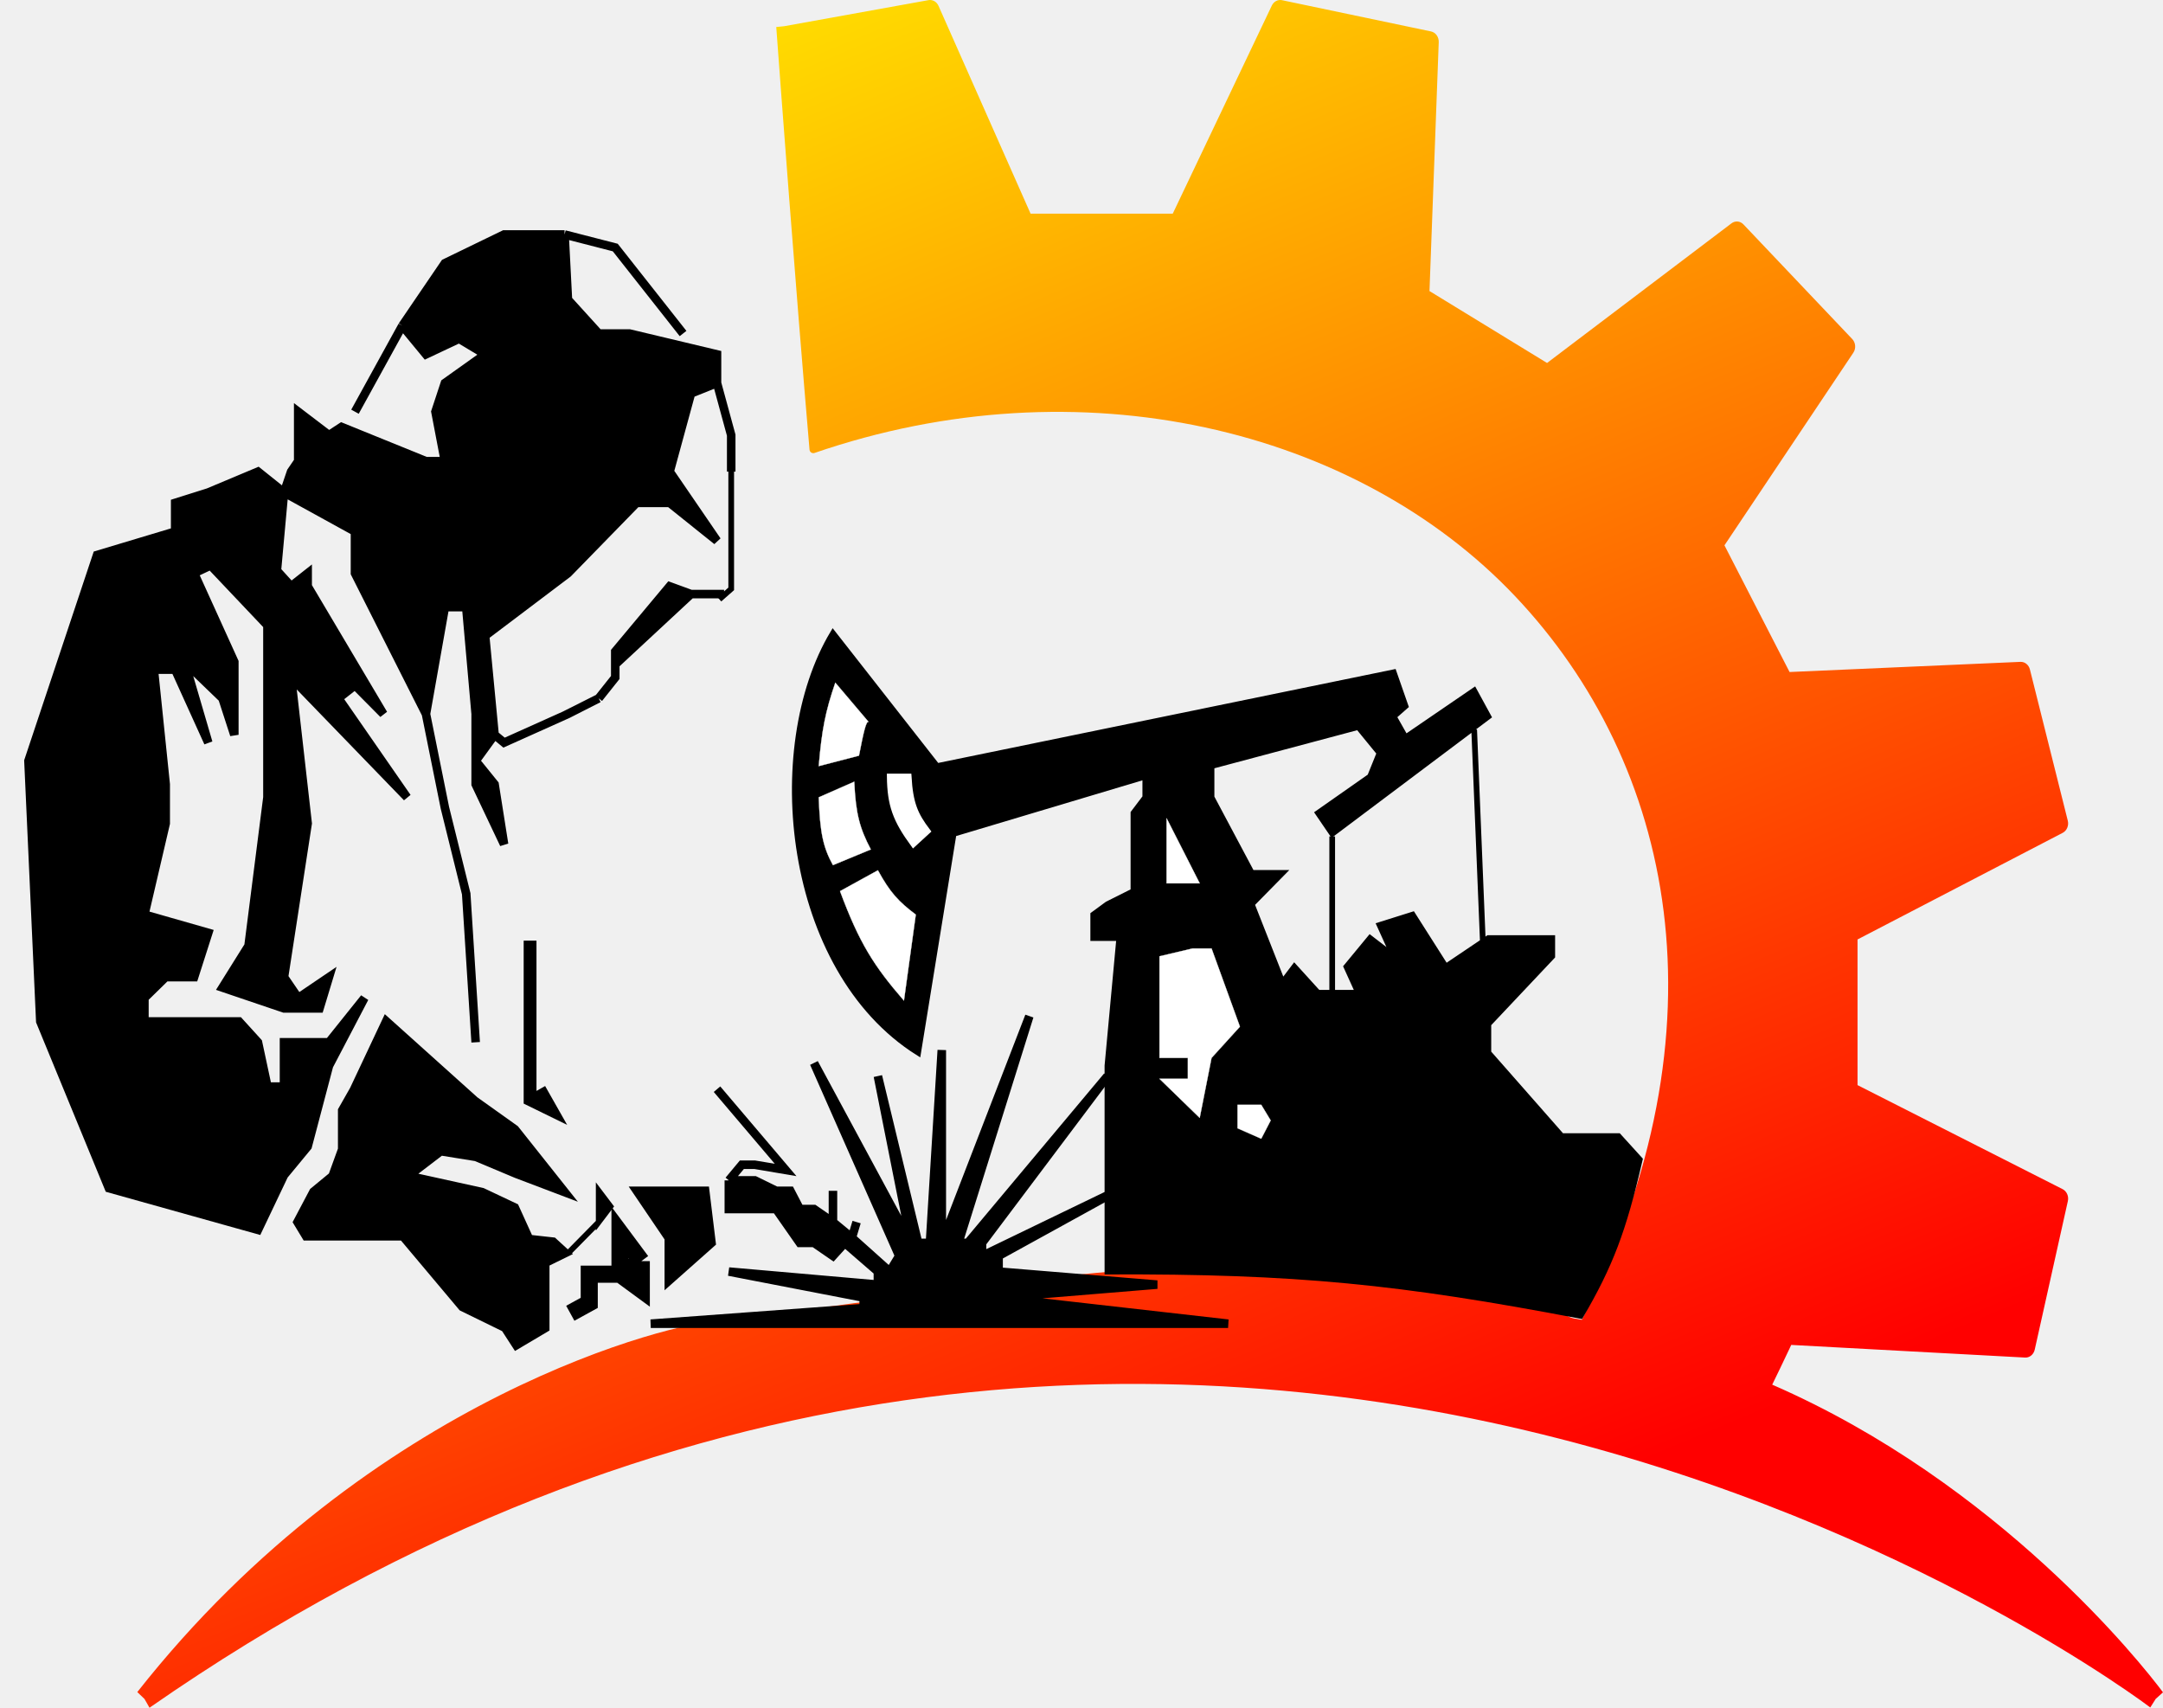
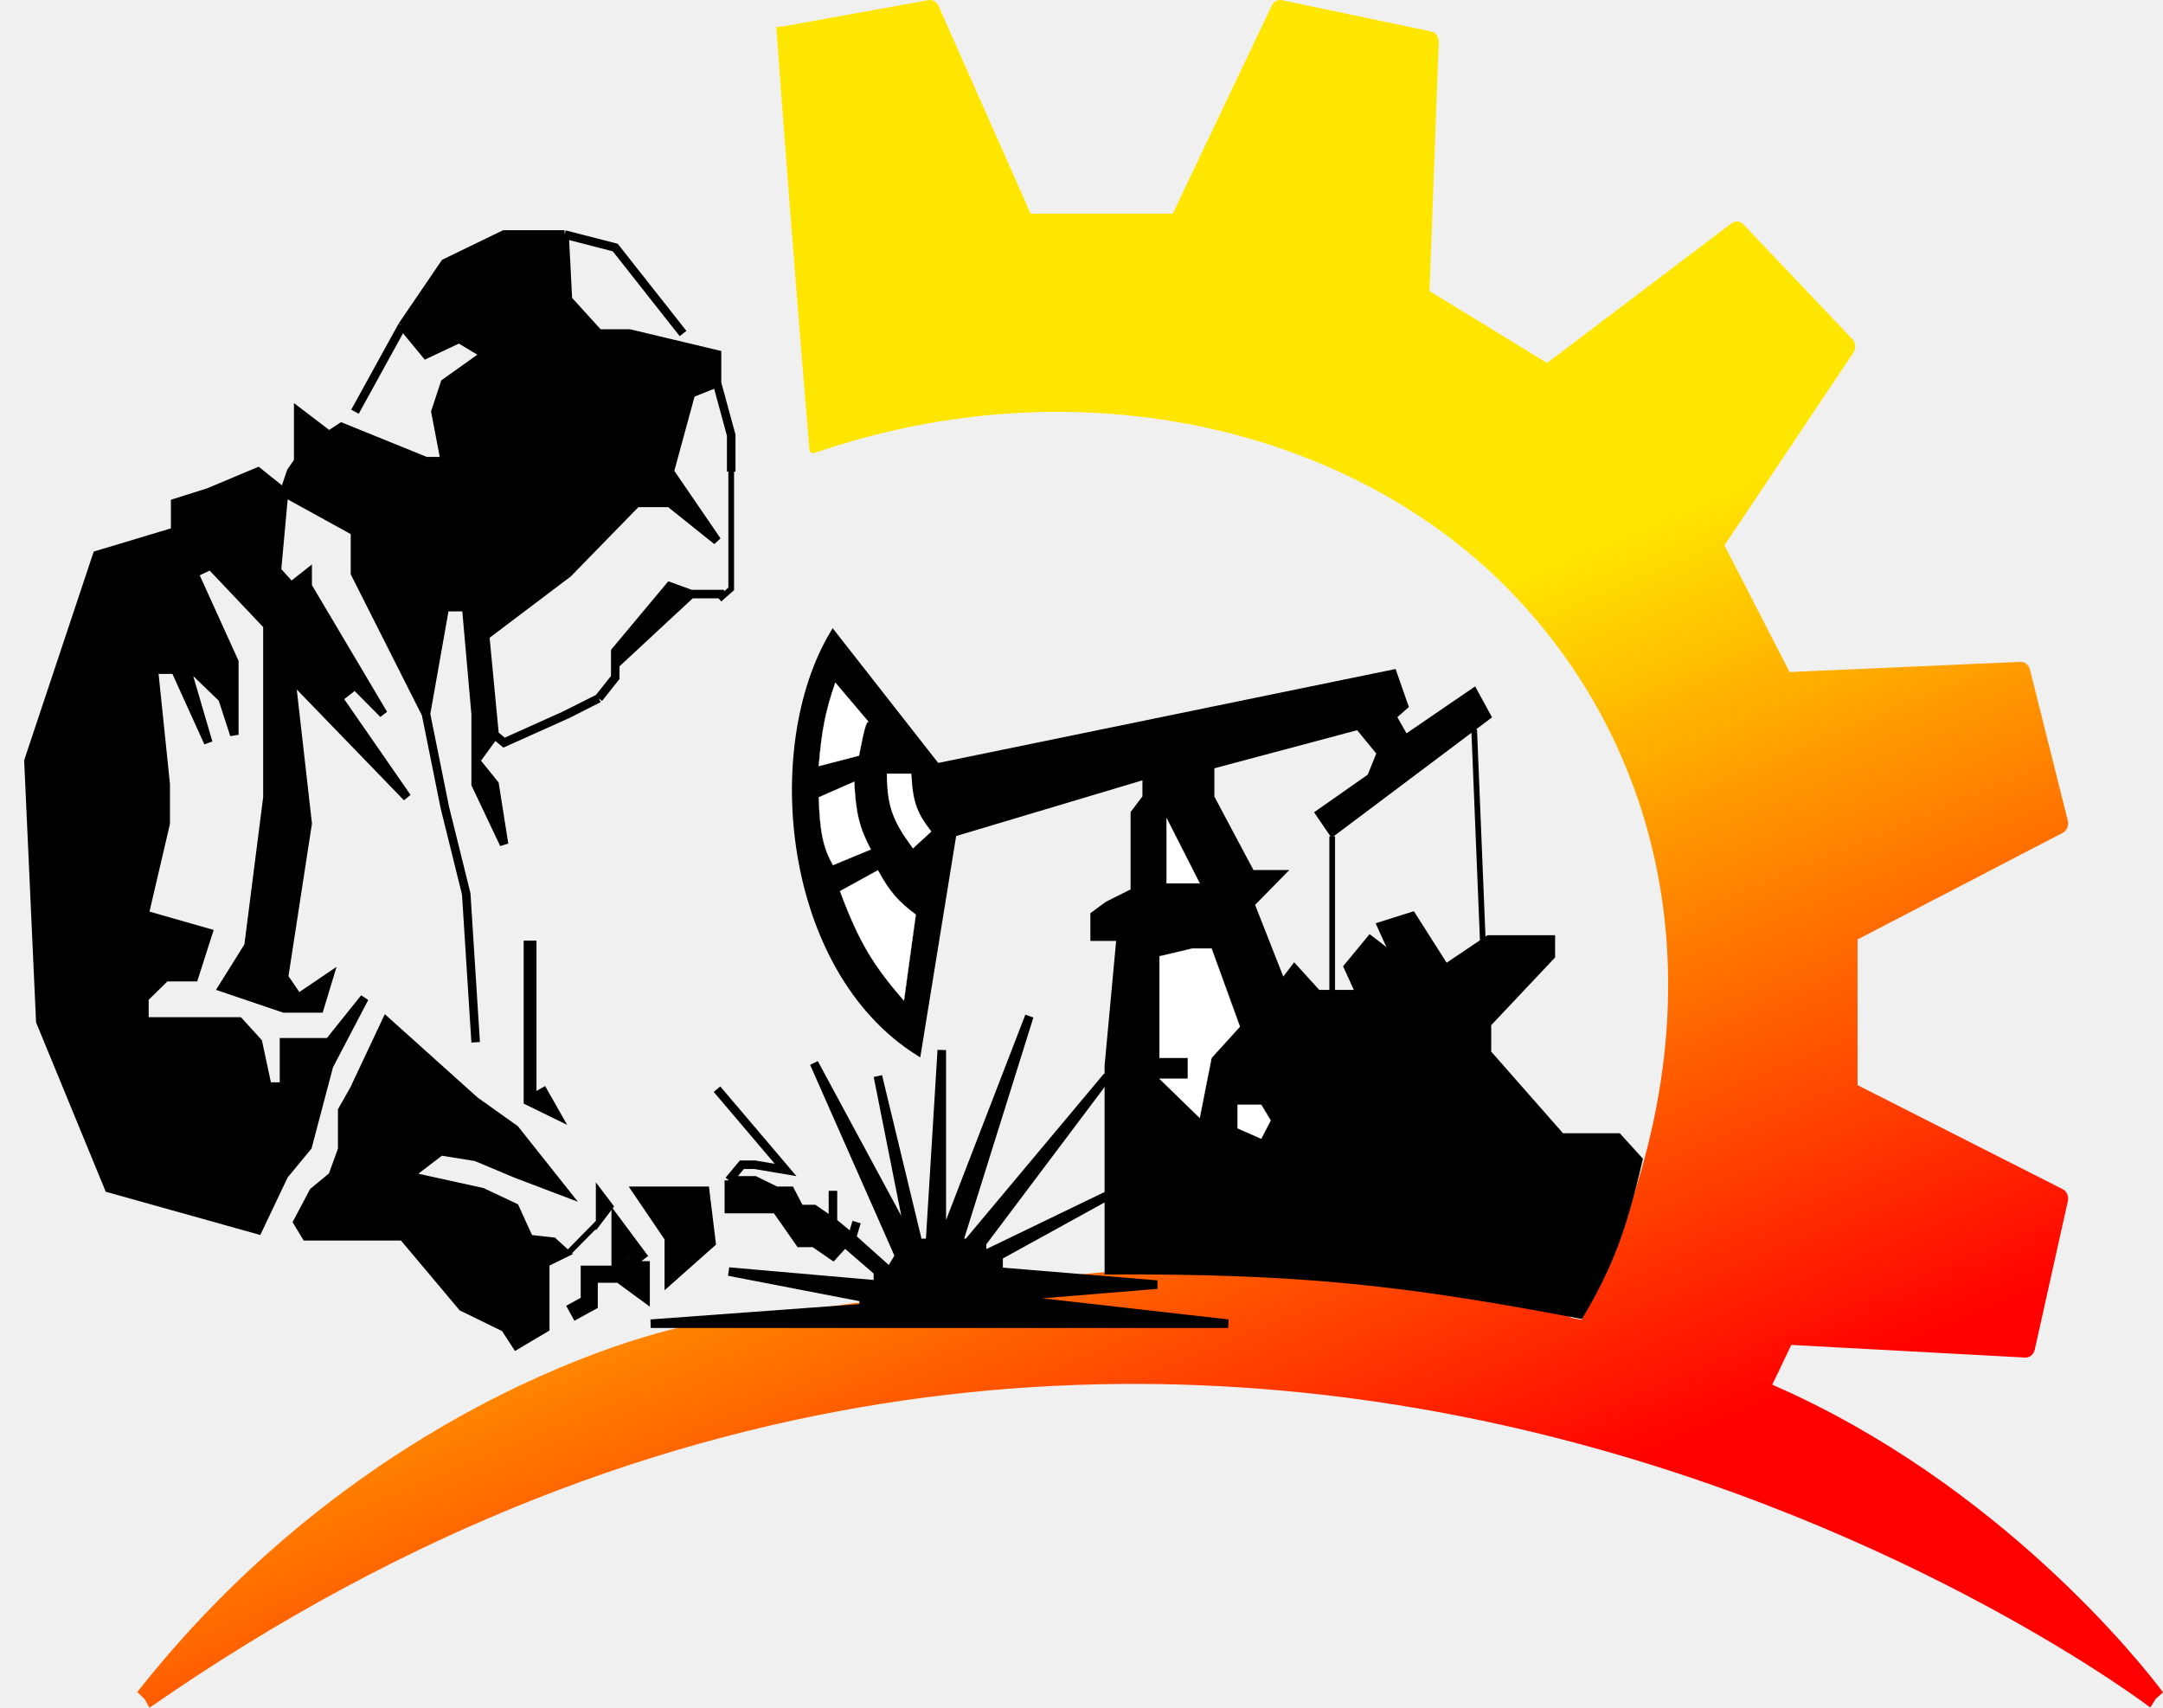
<svg xmlns="http://www.w3.org/2000/svg" width="76" height="60" viewBox="0 0 76 60" fill="none">
  <path fill-rule="evenodd" clip-rule="evenodd" d="M44.687 0.196C44.755 0.053 44.9 -0.024 45.044 0.006L50.282 1.105C50.443 1.139 50.558 1.298 50.552 1.48L50.227 10.226L54.358 12.753L60.839 7.846C60.969 7.748 61.143 7.763 61.257 7.883L65.081 11.912C65.202 12.039 65.219 12.245 65.119 12.393L60.591 19.16L62.879 23.611L70.99 23.254C71.145 23.247 71.283 23.358 71.324 23.522L72.654 28.832C72.698 29.004 72.622 29.185 72.476 29.261L65.267 33.007V38.125L72.473 41.78C72.618 41.854 72.695 42.03 72.657 42.2L71.493 47.419C71.455 47.589 71.313 47.706 71.154 47.697L62.937 47.253C62.922 47.286 62.906 47.32 62.89 47.355C62.792 47.564 62.669 47.823 62.547 48.075C62.448 48.281 62.35 48.482 62.269 48.649C70.23 52.118 75.25 58.45 76 59.459L75.743 59.69C75.553 59.991 75.553 59.991 75.553 59.991L75.552 59.99L75.548 59.987L75.531 59.974C75.515 59.963 75.491 59.945 75.46 59.922C75.396 59.875 75.301 59.805 75.175 59.715C74.922 59.535 74.546 59.274 74.053 58.95C73.067 58.301 71.616 57.402 69.757 56.402C66.041 54.402 60.7 52.001 54.21 50.401C41.233 47.201 23.661 47.2 5.253 60L5.076 59.69L4.824 59.45C8.936 54.23 13.676 50.974 17.564 49.023C19.509 48.048 21.243 47.398 22.582 46.991C23.888 46.594 24.845 46.421 25.258 46.416C34.664 45.225 39.189 44.286 44.481 44.585C50.883 44.946 52.1 45.313 53.5 45.5C54.2 45.593 54.939 46.261 55.3 46.322C55.3 46.322 55.505 46.358 55.582 46.371C60.792 36.109 58.815 26.836 53.231 20.943C47.667 15.07 37.974 12.691 28.602 15.92C28.496 15.957 28.707 15.881 28.602 15.92H28.572C28.538 15.92 28.505 15.906 28.481 15.882V15.882C28.46 15.861 28.447 15.833 28.444 15.803C27.947 10.011 27.422 2.961 27.275 0.949L27.552 0.921L32.623 0.005C32.768 -0.021 32.912 0.06 32.976 0.206L36.211 7.507H41.206L44.687 0.196Z" fill="url(#paint0_linear_67_516)" />
  <path d="M18.625 33.049V38.634L19.373 39L18.958 38.268" stroke="black" stroke-width="0.45" />
  <path d="M12.39 38.268L13.554 35.796L16.713 38.634L18.126 39.641L20 42L18.126 41.289L16.713 40.696L15.5 40.5L14.468 41.289L16.962 41.838L18.126 42.388L18.625 43.486L19.456 43.578L19.955 44.035L21.036 42.937V41.838L21.452 42.388L21.036 42.937L19.955 44.035L19.207 44.402V45.134V46.69L18.126 47.331L17.711 46.69L16.214 45.958L14.136 43.486H10.727L10.395 42.937L10.976 41.838L11.642 41.289L11.974 40.373V39L12.39 38.268Z" fill="black" />
  <path d="M19.955 44.035L19.207 44.402V45.134V46.69L18.126 47.331L17.711 46.69L16.214 45.958L14.136 43.486H10.727L10.395 42.937L10.976 41.838L11.642 41.289L11.974 40.373V39L12.39 38.268L13.554 35.796L16.713 38.634L18.126 39.641L20 42L18.126 41.289L16.713 40.696L15.5 40.5L14.468 41.289L16.962 41.838L18.126 42.388L18.625 43.486L19.456 43.578L19.955 44.035ZM19.955 44.035L21.036 42.937M21.036 42.937L21.452 42.388L21.036 41.838V42.937Z" stroke="black" stroke-width="0.2" />
  <path d="M25.692 16.387V20.69L25.276 21.056" stroke="black" stroke-width="0.2" />
  <path d="M1 26.733L3.411 19.5L6.155 18.676V17.669L7.318 17.303L9.064 16.57L9.979 17.303L10.228 16.57L10.478 16.204V14.465L11.559 15.289L12 15L14.967 16.204H15.632L15.3 14.465L15.632 13.458L17.046 12.451L16.131 11.902L14.967 12.451L14.136 11.444L15.632 9.247L17.711 8.239H19.837L19.955 10.528L21.036 11.718H22.117L25.193 12.451V13.458L24.279 13.824L23.53 16.57L25.193 19L23.53 17.669H22.366L19.955 20.141L17.046 22.338L17.378 25.817L17.711 26.092L19.837 25.138L21.036 24.535L21.618 23.803V23.345V22.887L23.53 20.599L24.279 20.873L21.618 23.345V23.803L21.036 24.535L19.955 25.085L19.837 25.138L17.711 26.092L17.378 25.817L16.713 26.733L17.378 27.556L17.711 29.662L16.713 27.556V26.733V25.085L16.381 21.331H15.632L14.967 25.085L12.473 20.141V18.676L9.979 17.303L9.729 20.049L10.228 20.599L10.81 20.141V20.599L13.471 25.085L12.473 24.078L11.891 24.535L14.302 28.014L10.228 23.803L10.81 28.93L9.979 34.331L10.478 35.063L11.559 34.331L11.226 35.43H9.979L7.817 34.697L8.732 33.233L9.397 28.014V24.078V21.972L7.402 19.866L6.82 20.141L8.233 23.254V25.817L7.817 24.535L6.487 23.254L7.318 26.092L6.155 23.528H5.406L5.822 27.556V28.93L5.074 32.134L7.318 32.775L6.82 34.331H5.822L5.074 35.063V35.888H7.318H8.399L9.064 36.62L9.397 38.176H9.979V36.62H11.559L12.806 35.063L11.559 37.444L10.81 40.282L9.979 41.289L9.064 43.212L3.827 41.747L1.416 35.888L1 26.733Z" fill="black" />
  <path d="M9.979 17.303L9.729 20.049L10.228 20.599L10.81 20.141V20.599L13.471 25.085L12.473 24.078L11.891 24.535L14.302 28.014L10.228 23.803L10.81 28.93L9.979 34.331L10.478 35.063L11.559 34.331L11.226 35.43H9.979L7.817 34.697L8.732 33.233L9.397 28.014V24.078V21.972L7.402 19.866L6.82 20.141L8.233 23.254V25.817L7.817 24.535L6.487 23.254L7.318 26.092L6.155 23.528H5.406L5.822 27.556V28.93L5.074 32.134L7.318 32.775L6.82 34.331H5.822L5.074 35.063V35.888H7.318H8.399L9.064 36.62L9.397 38.176H9.979V36.62H11.559L12.806 35.063L11.559 37.444L10.81 40.282L9.979 41.289L9.064 43.212L3.827 41.747L1.416 35.888L1 26.733L3.411 19.5L6.155 18.676V17.669L7.318 17.303L9.064 16.57L9.979 17.303ZM9.979 17.303L12.473 18.676V20.141L14.967 25.085M9.979 17.303L10.228 16.57L10.478 16.204V14.465L11.559 15.289L12 15L14.967 16.204H15.632L15.3 14.465L15.632 13.458L17.046 12.451L16.131 11.902L14.967 12.451L14.136 11.444M14.967 25.085L15.632 28.38L16.381 31.402L16.713 36.62M14.967 25.085L15.632 21.331H16.381L16.713 25.085V26.733M16.713 26.733V27.556L17.711 29.662L17.378 27.556L16.713 26.733ZM16.713 26.733L17.378 25.817M17.378 25.817L17.046 22.338L19.955 20.141L22.366 17.669H23.53L25.193 19L23.53 16.57L24.279 13.824L25.193 13.458M17.378 25.817L17.711 26.092L19.837 25.138M25.193 13.458L25.692 15.289V16.57M25.193 13.458V12.451L22.117 11.718H21.036L19.955 10.528L19.837 8.239M25.442 20.873H24.279M24.279 20.873L23.53 20.599L21.618 22.887V23.345M24.279 20.873L21.618 23.345M21.036 24.535L21.618 23.803V23.345M21.036 24.535L19.955 25.085L19.837 25.138M21.036 24.535L19.837 25.138M19.837 8.239L21.618 8.697L24 11.718M19.837 8.239H17.711L15.632 9.247L14.136 11.444M14.136 11.444L12.473 14.465" stroke="black" stroke-width="0.3" />
  <path d="M20.038 46.141L20.704 45.775V44.768H21.784M21.784 44.768L22.533 45.317V44.31M21.784 44.768V43.303L22.533 44.31M21.784 44.768L22.533 44.31" stroke="black" stroke-width="0.6" />
  <path d="M23.5 43.5L22.373 41.838H24.777L25 43.669L23.5 45V43.5Z" fill="black" />
  <path d="M25.609 42.479V41.472H26.066H26.523L27.271 41.838H27.77L28.103 42.479H28.602L29.267 42.937L29.932 43.486L31.262 44.676L31.595 44.127L28.602 37.352L32.01 43.669L30.846 37.81L32.26 43.669H32.675L33.091 36.895V43.669L36.167 35.704L33.673 43.669H34.006L38.911 37.81L34.505 43.669V44.127L39.243 41.838L35.087 44.127V44.676L40.657 45.134L35.087 45.592L43.151 46.507H22.865L30.348 45.958V45.592L25.609 44.676L30.846 45.134V44.676L29.683 43.669L29.267 44.127L28.602 43.669H28.103L27.271 42.479H25.609Z" fill="black" />
  <path d="M25.609 41.472V42.479H27.271L28.103 43.669H28.602L29.267 44.127L29.683 43.669L30.846 44.676V45.134L25.609 44.676L30.348 45.592V45.958L22.865 46.507H43.151L35.087 45.592L40.657 45.134L35.087 44.676V44.127L39.243 41.838L34.505 44.127V43.669L38.911 37.81L34.006 43.669H33.673L36.167 35.704L33.091 43.669V36.895L32.675 43.669H32.26L30.846 37.81L32.01 43.669L28.602 37.352L31.595 44.127L31.262 44.676L29.932 43.486M25.609 41.472H26.066H26.523L27.271 41.838H27.77L28.103 42.479H28.602L29.267 42.937M25.609 41.472L26.066 40.923H26.523L27.604 41.106L25.193 38.268M29.932 43.486L30.098 42.937M29.932 43.486L29.267 42.937M29.267 42.937V41.838M22.373 41.838L23.5 43.5V45L25 43.669L24.777 41.838H22.373Z" stroke="black" stroke-width="0.3" />
  <path d="M32.26 36.986C27.604 34.056 26.856 26.275 29.267 22.247L32.925 26.916L48.971 23.62L49.386 24.81L48.971 25.176L49.386 25.909L51.797 24.261L52.296 25.176L46.809 29.296L46.31 28.564L48.139 27.282L48.472 26.458L47.723 25.542L42.569 26.916V28.014L43.982 30.669H45.063L43.982 31.768L45.063 34.514L45.479 33.965L46.31 34.88H46.809H47.723L47.308 33.965L48.139 32.958L48.971 33.599L48.472 32.5L49.636 32.134L50.8 33.965L52.102 33.088L52.296 32.958H54.541V33.599L52.296 35.979V36.986L54.873 39.916H56.869L57.617 40.74C57.034 43.264 56.572 44.454 55.538 46.233C49.198 45.025 45.565 44.651 38.911 44.676V37.444L39.327 32.958H38.412V32.134L38.911 31.768L39.825 31.31V28.564L40.241 28.014V27.282L33.507 29.296L32.26 36.986Z" fill="black" />
  <path d="M52.102 33.088L52.296 32.958H54.541V33.599L52.296 35.979V36.986L54.873 39.916H56.869L57.617 40.74C57.034 43.264 56.572 44.454 55.538 46.233C49.198 45.025 45.565 44.651 38.911 44.676V37.444L39.327 32.958H38.412V32.134L38.911 31.768L39.825 31.31V28.564L40.241 28.014V27.282L33.507 29.296L32.26 36.986C27.604 34.056 26.856 26.275 29.267 22.247L32.925 26.916L48.971 23.62L49.386 24.81L48.971 25.176L49.386 25.909L51.797 24.261L52.296 25.176L46.809 29.296L46.31 28.564L48.139 27.282L48.472 26.458L47.723 25.542L42.569 26.916V28.014L43.982 30.669H45.063L43.982 31.768L45.063 34.514L45.479 33.965L46.31 34.88H46.809H47.723L47.308 33.965L48.139 32.958L48.971 33.599L48.472 32.5L49.636 32.134L50.8 33.965L52.102 33.088ZM52.102 33.088L51.797 25.634" stroke="black" stroke-width="0.2" />
  <path d="M40.74 37.902L42.153 39.275L42.569 37.169L43.566 36.071L42.569 33.324H41.904L40.74 33.599V37.169H41.737V37.902H40.74Z" fill="white" stroke="white" stroke-width="0.01" />
  <path d="M40.989 28.747V31.035H42.153L40.989 28.747Z" fill="white" stroke="white" stroke-width="0.01" />
  <path d="M43.483 39.641V38.817H44.315L44.647 39.366L44.315 40.007L43.483 39.641Z" fill="white" stroke="white" stroke-width="0.01" />
  <path d="M46.809 29.387V34.88" stroke="black" stroke-width="0.2" />
  <path d="M30.015 27.465L28.768 28.014C28.812 29.276 28.929 29.78 29.267 30.395L30.597 29.845C30.205 29.1 30.066 28.591 30.015 27.465Z" fill="white" />
  <path d="M30.846 30.578L29.516 31.31C30.193 33.13 30.706 33.938 31.761 35.155L32.177 32.134C31.576 31.682 31.274 31.362 30.846 30.578Z" fill="white" />
  <path d="M30.015 27.465L28.768 28.014C28.812 29.276 28.929 29.78 29.267 30.395L30.597 29.845C30.205 29.1 30.066 28.591 30.015 27.465Z" stroke="white" stroke-width="0.01" />
  <path d="M30.846 30.578L29.516 31.31C30.193 33.13 30.706 33.938 31.761 35.155L32.177 32.134C31.576 31.682 31.274 31.362 30.846 30.578Z" stroke="white" stroke-width="0.01" />
  <path d="M29.35 23.986C29.001 25.003 28.876 25.647 28.768 26.916L30.181 26.549C30.351 25.677 30.43 25.346 30.514 25.359L29.35 23.986Z" fill="white" stroke="white" stroke-width="0.01" />
  <path d="M32.093 29.662C31.466 28.802 31.274 28.283 31.262 27.282H31.927C31.983 28.24 32.158 28.631 32.592 29.204L32.093 29.662Z" fill="white" stroke="white" stroke-width="0.2" />
  <defs>
    <linearGradient id="paint0_linear_67_516" x1="21.937" y1="9.08553e-08" x2="45.451" y2="56.497" gradientUnits="userSpaceOnUse">
-       <stop stop-color="#FFE600" />
+       <stop offset="0.5" stop-color="#FFE600" />
      <stop offset="1" stop-color="#FF0000" />
    </linearGradient>
  </defs>
</svg>
